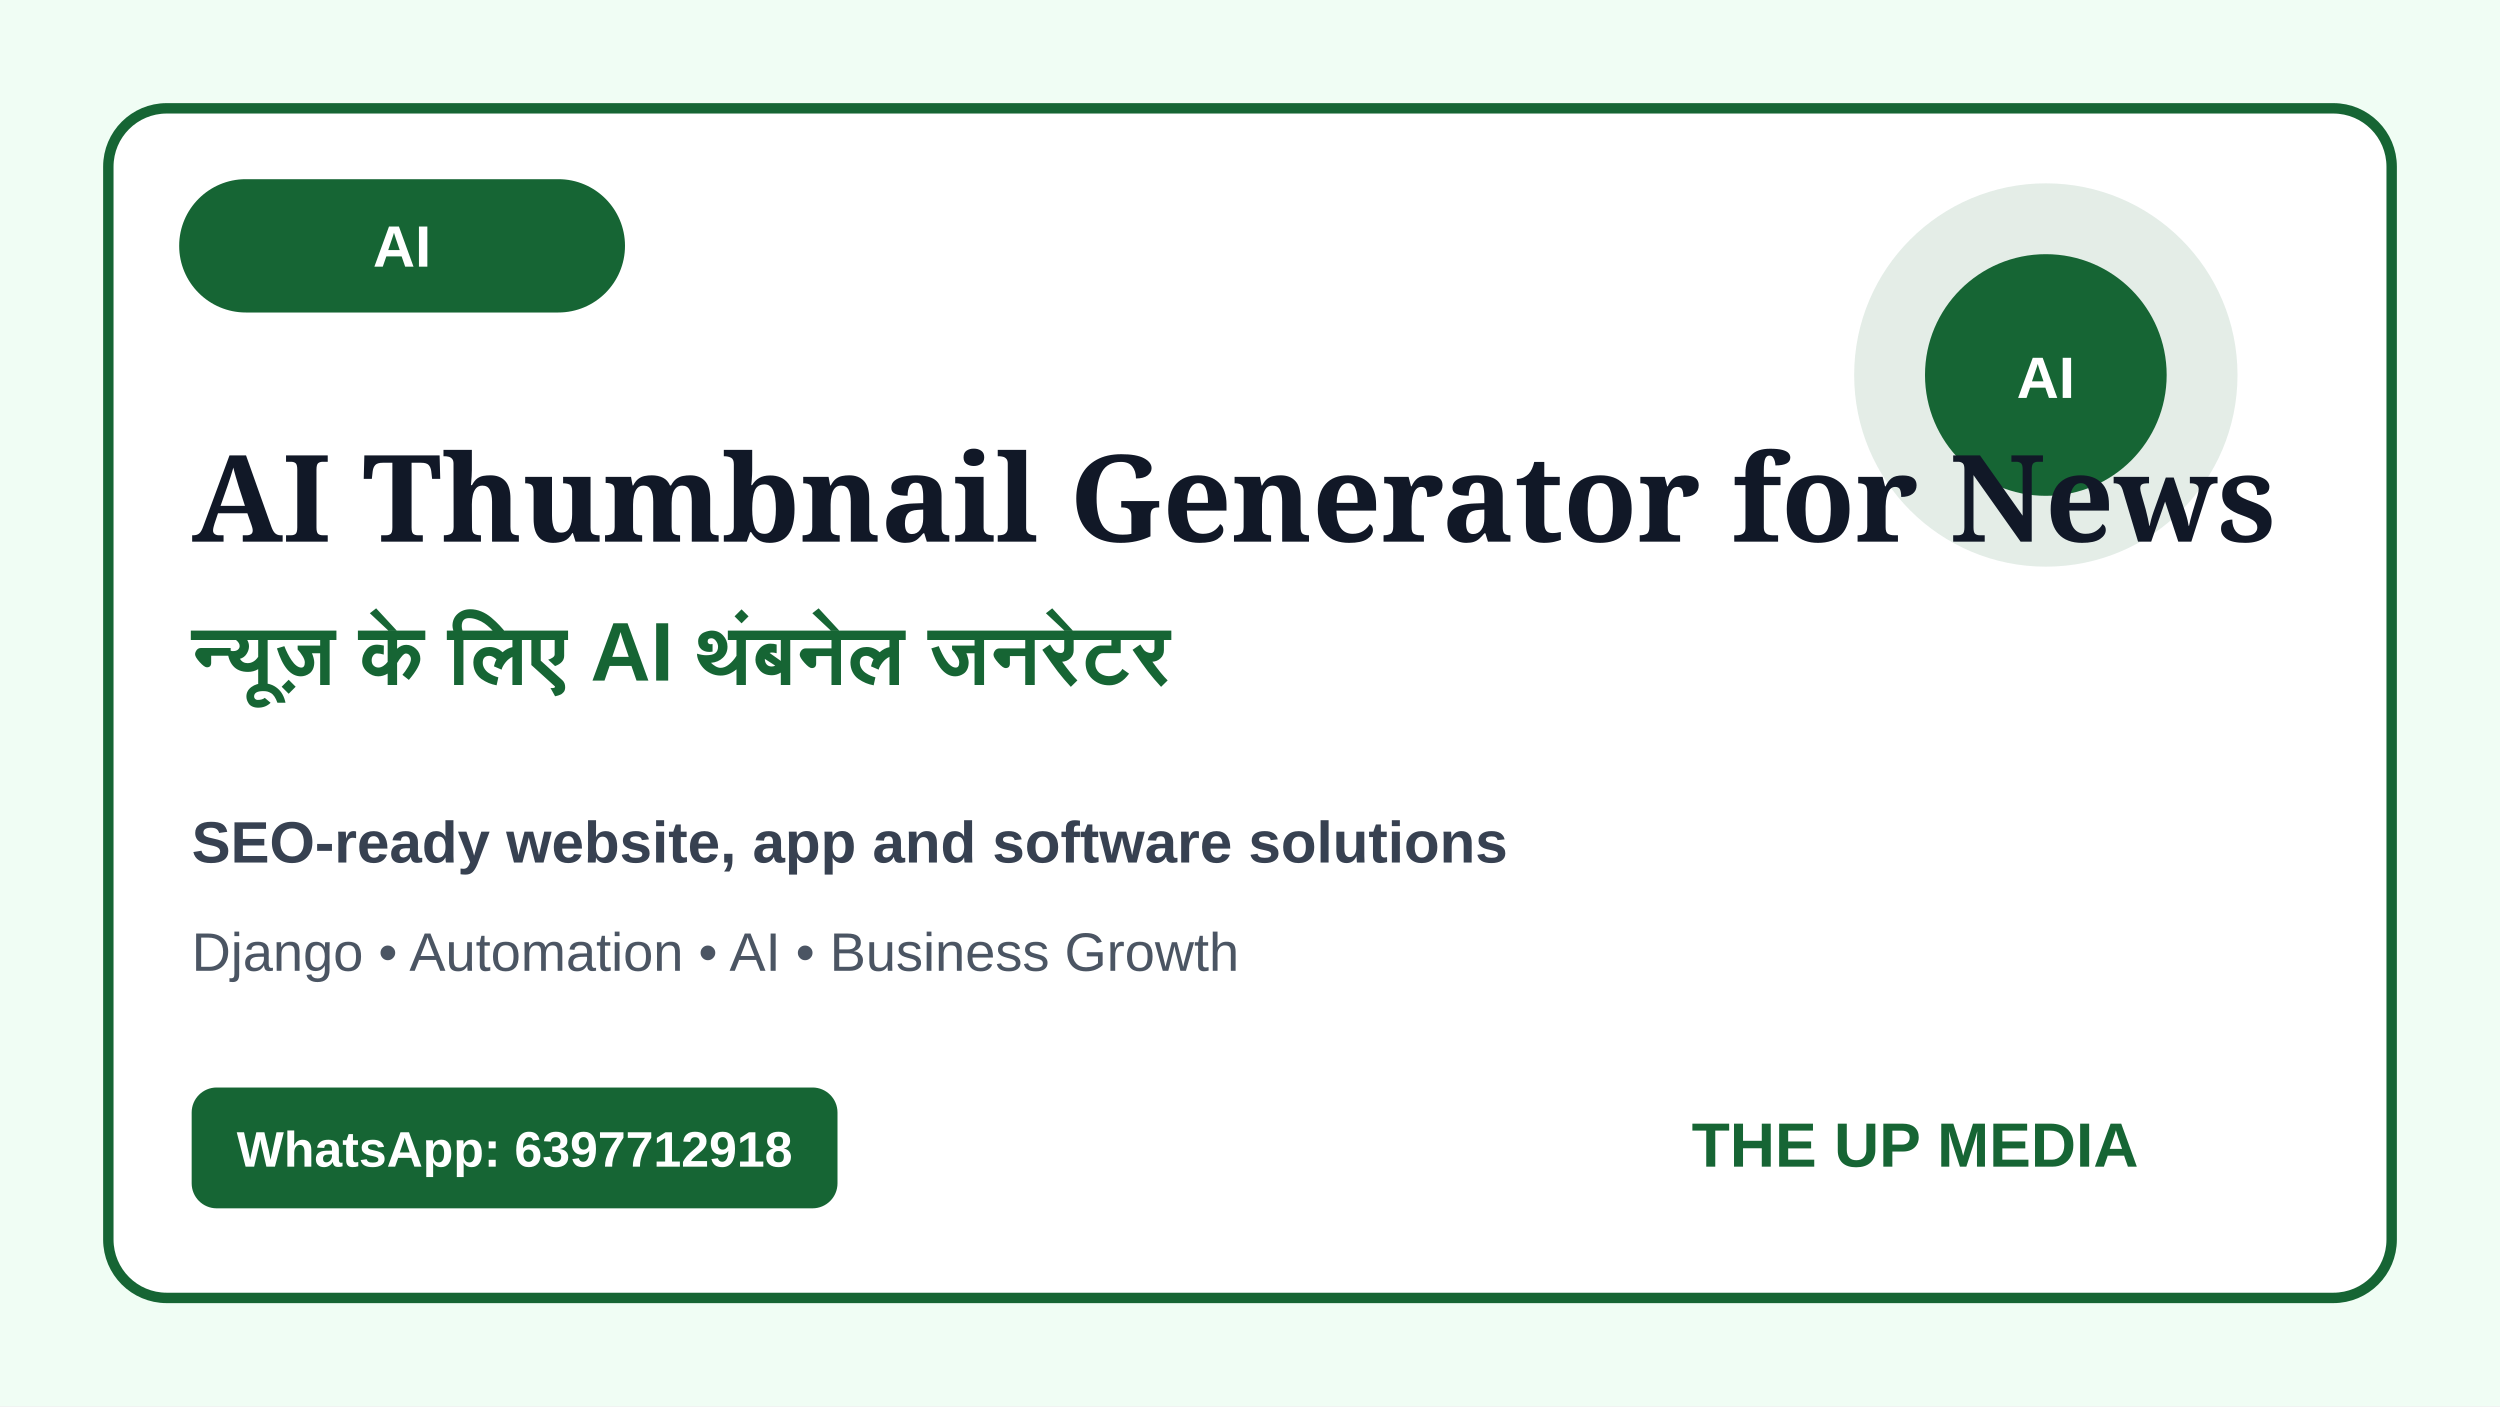
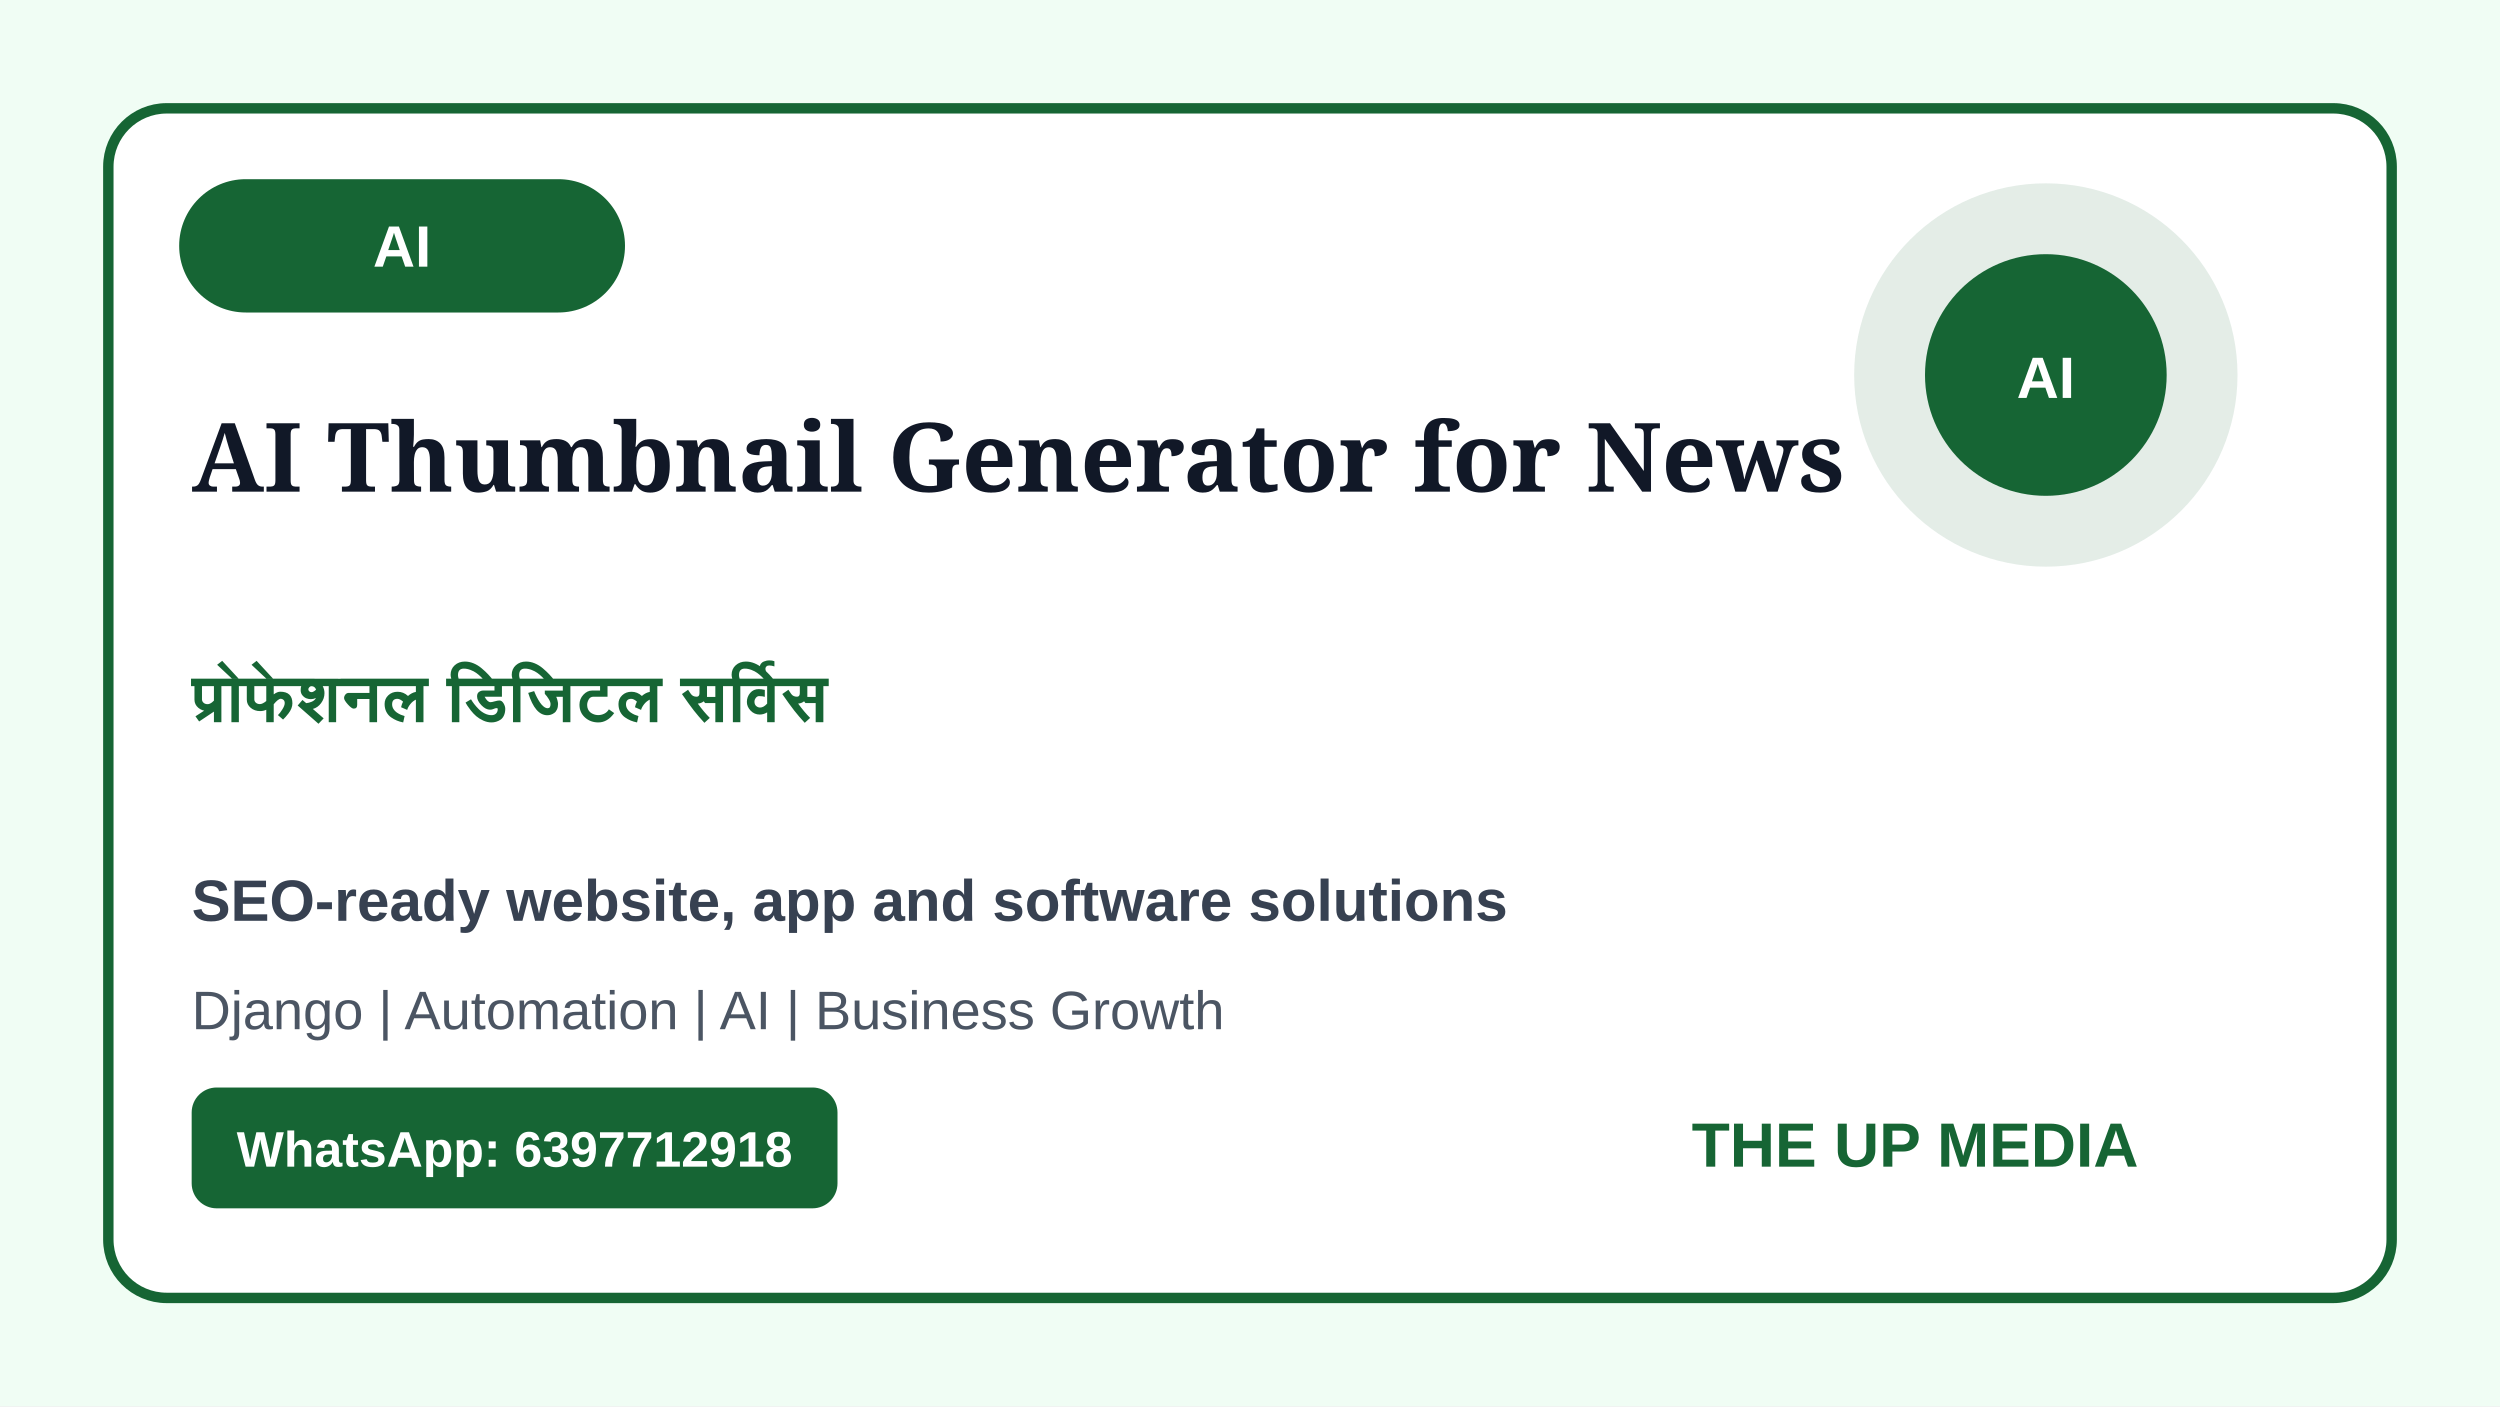
<svg xmlns="http://www.w3.org/2000/svg" width="1200" height="675" viewBox="0 0 1200 675" role="img" aria-label="AI Thumbnail Generator for News">
  <rect width="1200" height="675" fill="#f0fdf4" />
  <rect x="52" y="52" width="1096" height="571" rx="28" fill="#ffffff" stroke="#166534" stroke-width="5" />
  <rect x="86" y="86" width="214" height="64" rx="32" fill="#166534" />
  <text x="193" y="128" text-anchor="middle" font-family="Arial, sans-serif" font-size="28" font-weight="800" fill="#ffffff">AI</text>
  <circle cx="982" cy="180" r="92" fill="#166534" opacity="0.12" />
  <circle cx="982" cy="180" r="58" fill="#166534" />
  <text x="982" y="191" text-anchor="middle" font-family="Arial, sans-serif" font-size="28" font-weight="900" fill="#ffffff">AI</text>
-   <text x="92" y="260" font-family="Georgia, serif" font-size="58" font-weight="900" fill="#111827">AI Thumbnail Generator for News</text>
-   <text x="92" y="328" font-family="Arial, sans-serif" font-size="40" font-weight="800" fill="#166534">न्यूज़ के लिए AI थंबनेल जनरेटर</text>
-   <text x="92" y="414" font-family="Arial, sans-serif" font-size="28" font-weight="700" fill="#374151">SEO-ready website, app and software solutions</text>
-   <text x="92" y="466" font-family="Arial, sans-serif" font-size="26" fill="#4b5563">Django • Automation • AI • Business Growth</text>
+   <text y="236" font-family="Georgia, serif" font-size="46" font-weight="900" fill="#111827">
+     <tspan x="92" dy="0">AI Thumbnail Generator for News</tspan>
+   </text>
+   <text y="346" font-family="Arial, sans-serif" font-size="32" font-weight="800" fill="#166534">
+     <tspan x="92" dy="0">प्रोफेशनल डिजिटल सर्विस</tspan>
+   </text>
+   <text x="92" y="442" font-family="Arial, sans-serif" font-size="28" font-weight="700" fill="#374151">SEO-ready website, app and software solutions</text>
+   <text x="92" y="494" font-family="Arial, sans-serif" font-size="26" fill="#4b5563">Django | Automation | AI | Business Growth</text>
  <rect x="92" y="522" width="310" height="58" rx="12" fill="#166534" />
  <text x="247" y="560" text-anchor="middle" font-family="Arial, sans-serif" font-size="24" font-weight="800" fill="#ffffff">WhatsApp: 6397712918</text>
  <text x="812" y="560" font-family="Arial, sans-serif" font-size="30" font-weight="900" fill="#166534">THE UP MEDIA</text>
</svg>
